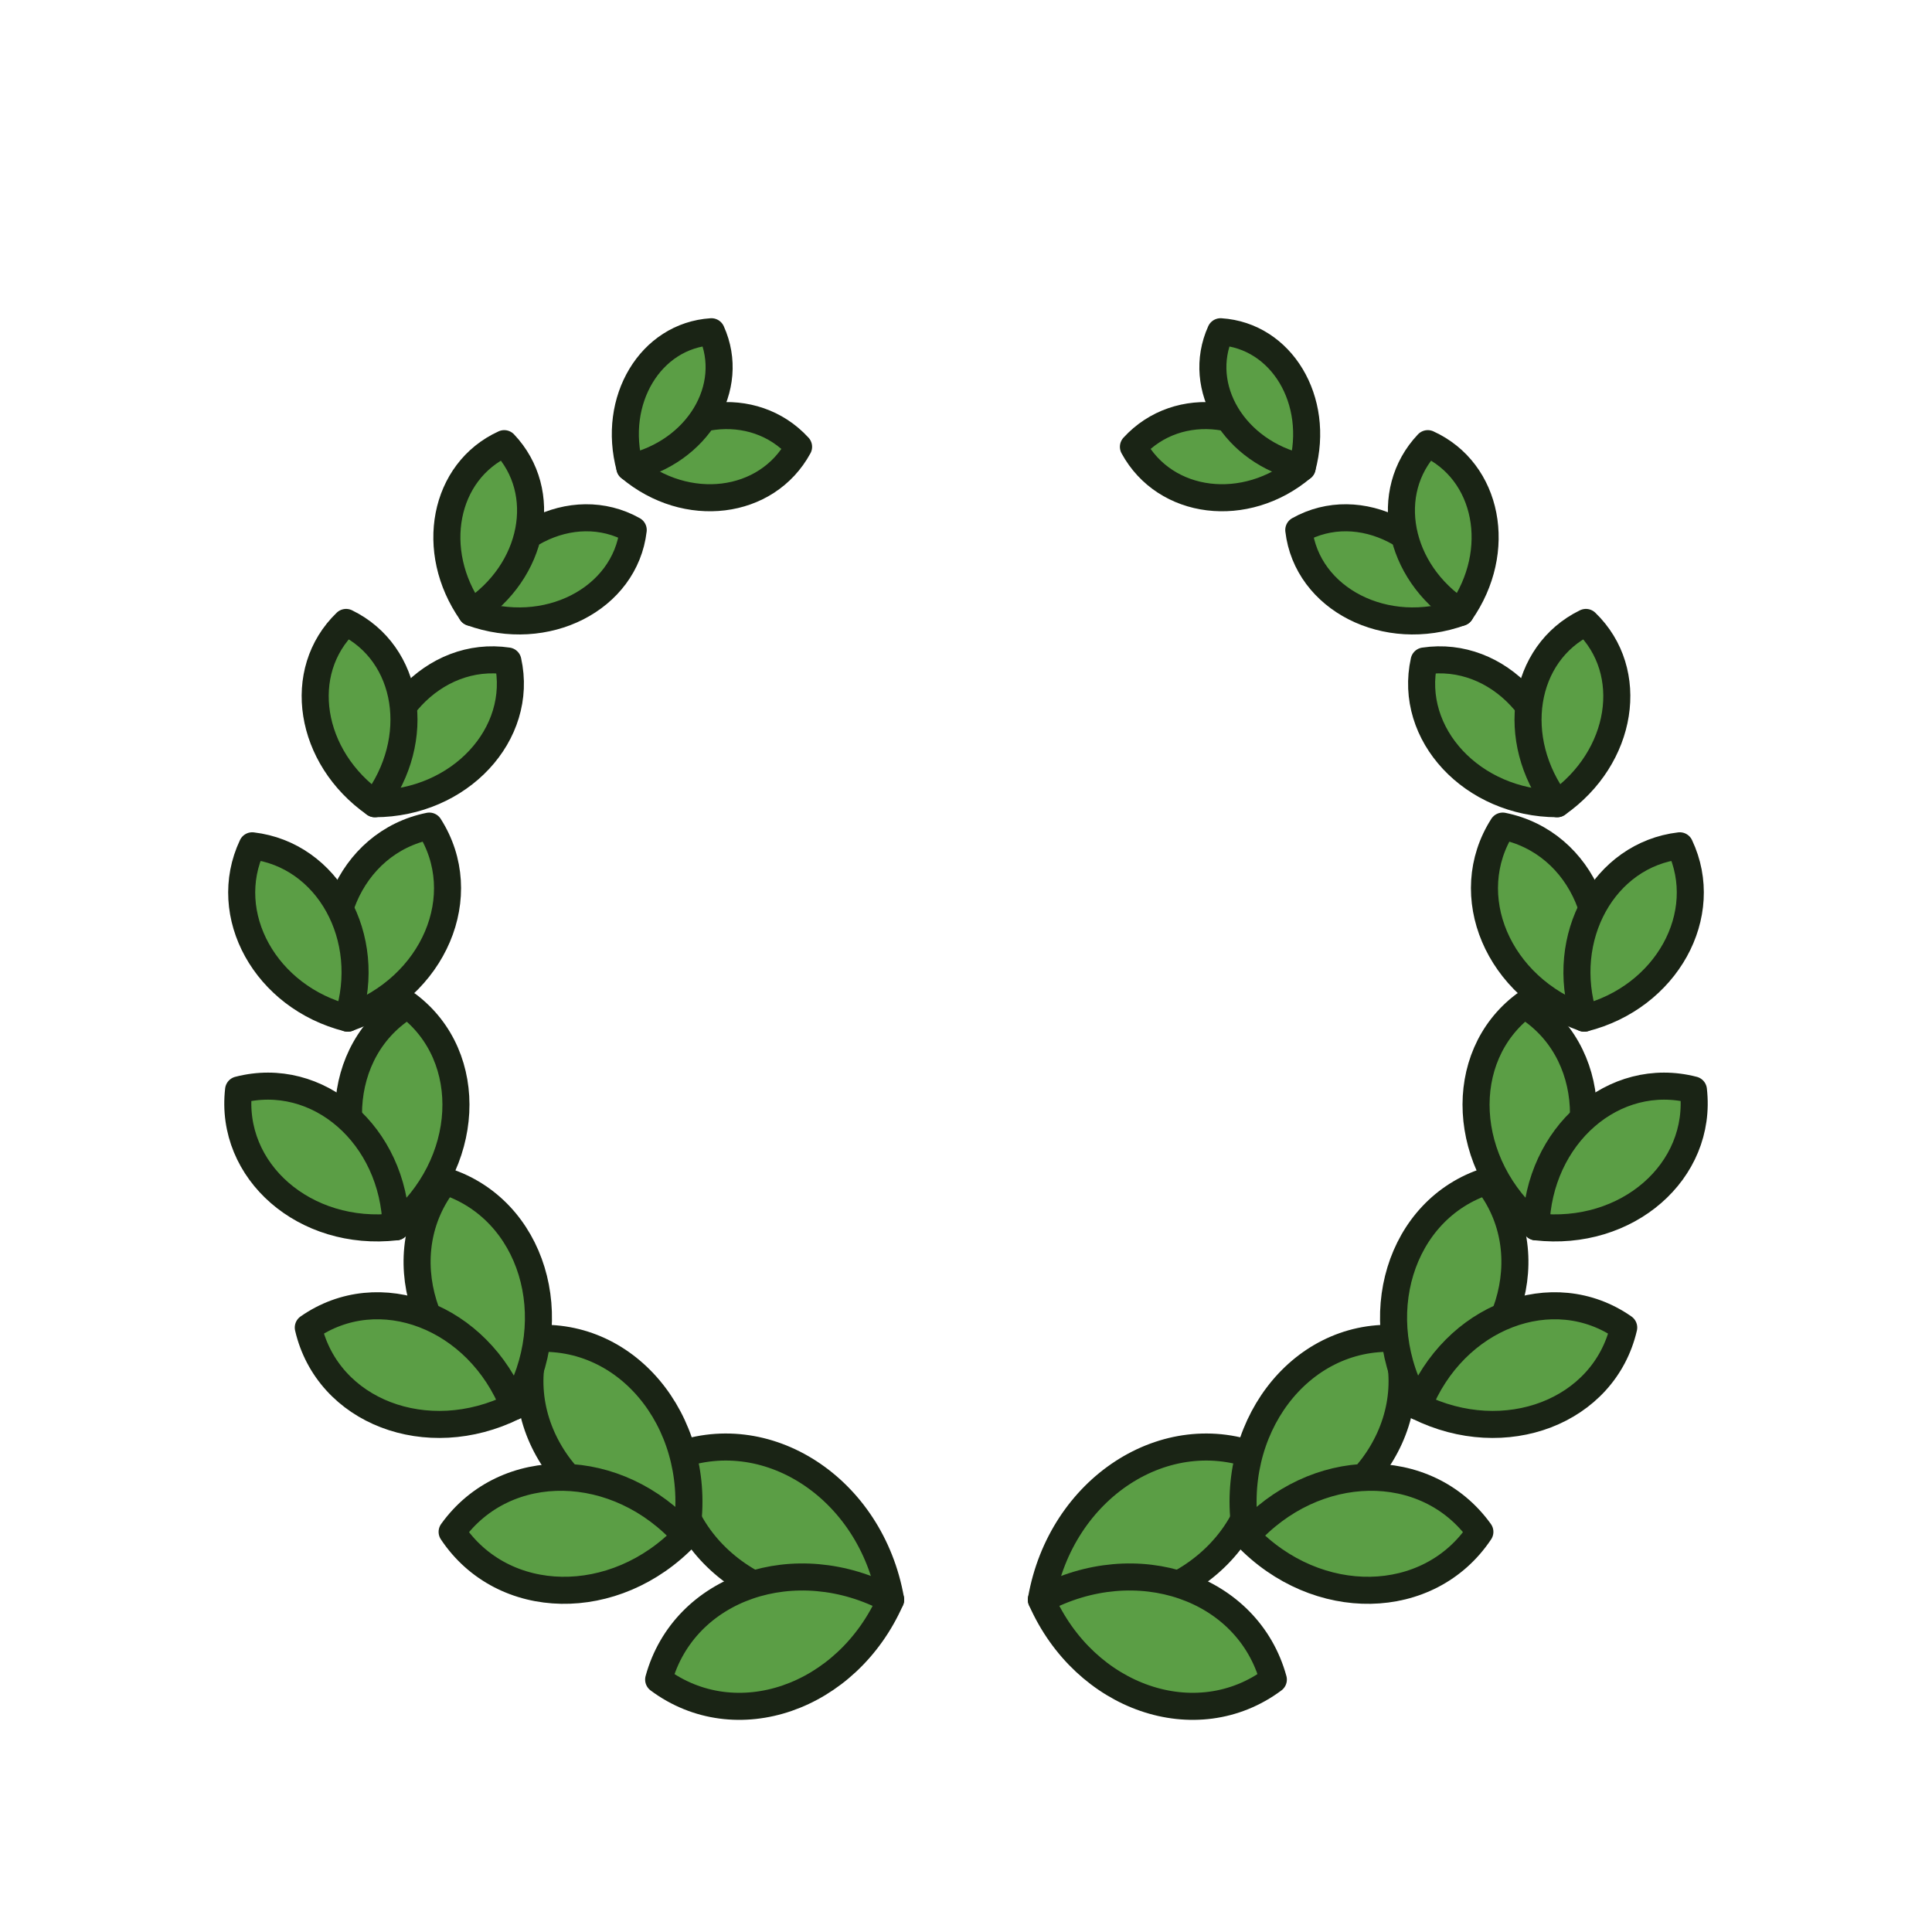
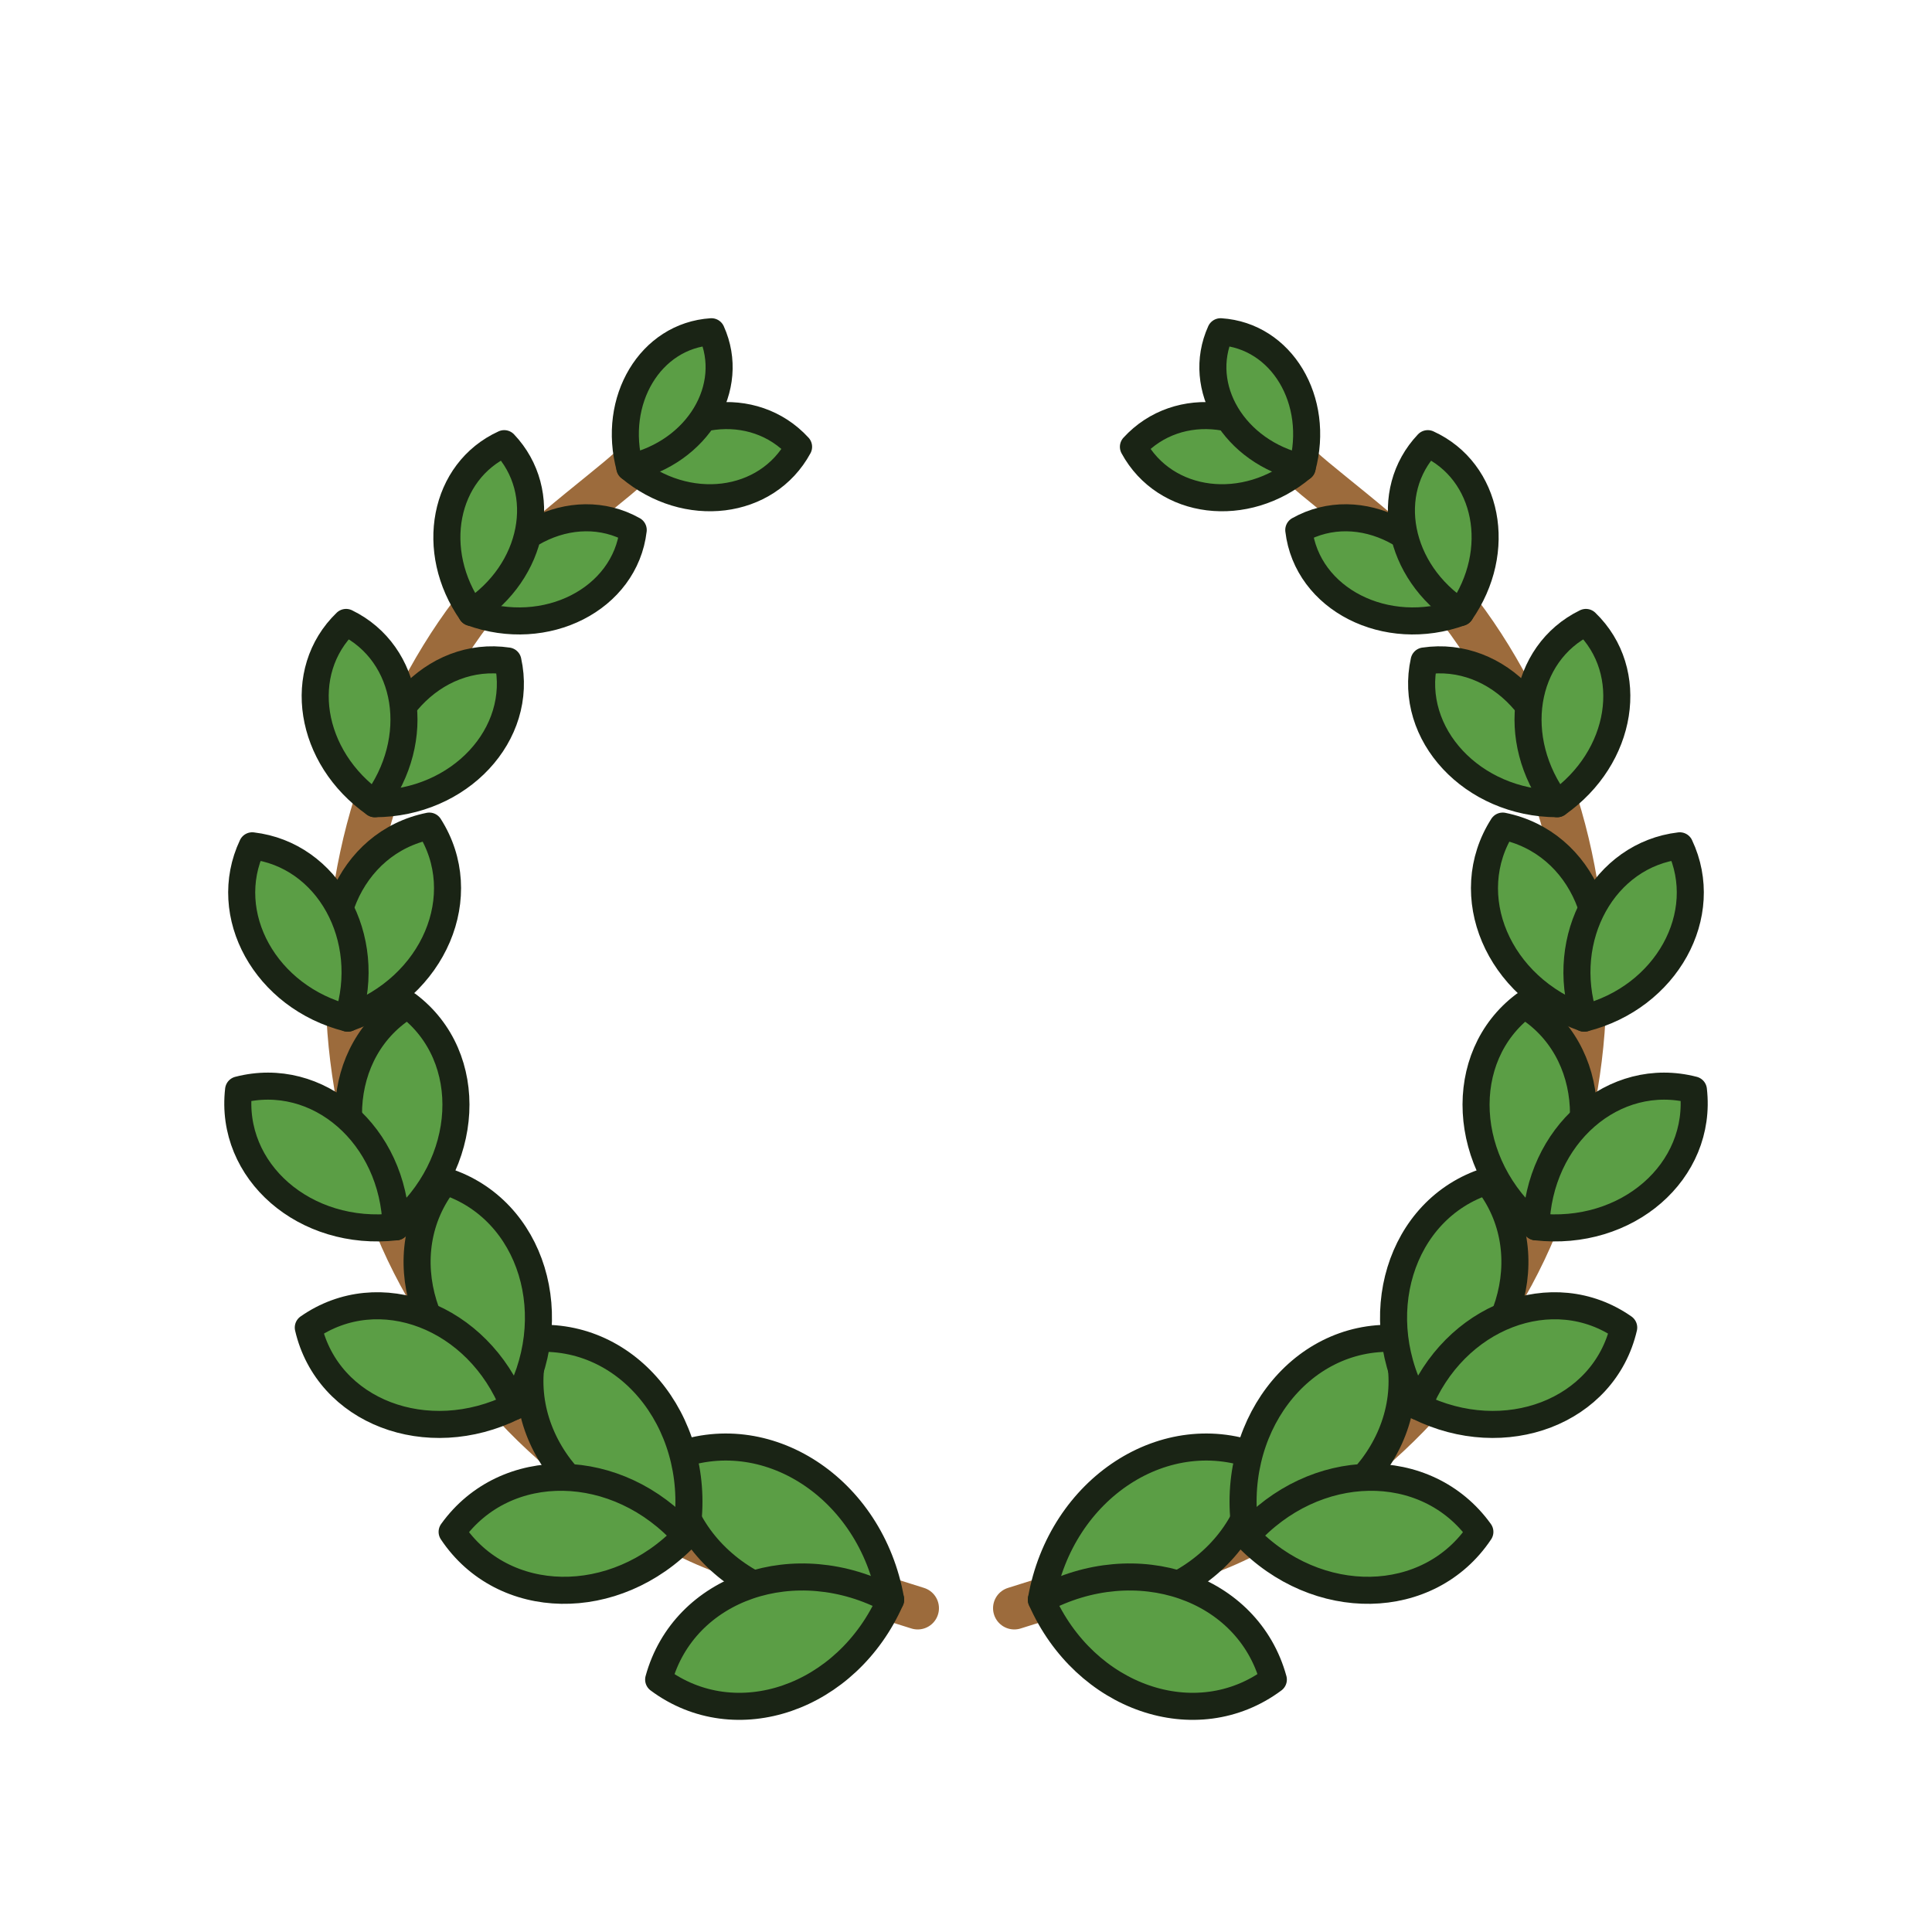
<svg xmlns="http://www.w3.org/2000/svg" viewBox="0 0 100 100">
  <style>.h{display:none} @media (prefers-color-scheme: dark){.h{display:inline}}</style>
-   <path d="M0,0 C4.0,-4.3 10.5,-4.3 13.5,0 C10.5,4.3 4.0,4.3 0,0 Z" fill="none" stroke="#F2EEDC" stroke-width="3.8" stroke-linejoin="round" transform="translate(53.9,82.8) rotate(-33) scale(1,1.0)" class="h" />
+   <path d="M0,0 C4.0,-4.3 10.5,-4.3 13.5,0 C10.5,4.3 4.0,4.3 0,0 Z" fill="none" stroke="#F2EEDC" stroke-width="2.8" stroke-linejoin="round" transform="translate(53.9,82.8) rotate(-33) scale(1,1.0)" class="h" />
+   <path d="M0,0 C3.8,-4.1 9.9,-4.1 12.7,0 C9.9,4.1 3.8,4.1 0,0 Z" fill="none" stroke="#F2EEDC" stroke-width="2.8" stroke-linejoin="round" transform="translate(53.9,82.8) rotate(19) scale(1,1.0)" class="h" />
+   <path d="M0,0 C3.8,-4.1 10.0,-4.1 12.8,0 C10.0,4.1 3.8,4.1 0,0 Z" fill="none" stroke="#F2EEDC" stroke-width="2.8" stroke-linejoin="round" transform="translate(64.5,79.5) rotate(-53) scale(1,1.0)" class="h" />
+   <path d="M0,0 C3.6,-3.9 9.4,-3.9 12.1,0 C9.4,3.9 3.6,3.9 0,0 Z" fill="none" stroke="#F2EEDC" stroke-width="2.8" stroke-linejoin="round" transform="translate(64.5,79.5) rotate(-1) scale(1,1.0)" class="h" />
+   <path d="M0,0 C3.6,-3.9 9.5,-3.9 12.2,0 C9.5,3.9 3.6,3.9 0,0 Z" fill="none" stroke="#F2EEDC" stroke-width="2.8" stroke-linejoin="round" transform="translate(73.4,72.8) rotate(-73) scale(1,1.0)" class="h" />
+   <path d="M0,0 C3.4,-3.7 8.9,-3.7 11.4,0 C8.9,3.7 3.4,3.7 0,0 Z" fill="none" stroke="#F2EEDC" stroke-width="2.8" stroke-linejoin="round" transform="translate(73.4,72.8) rotate(-21) scale(1,1.0)" class="h" />
+   <path d="M0,0 C3.4,-3.7 9.0,-3.7 11.5,0 C9.0,3.7 3.4,3.7 0,0 Z" fill="none" stroke="#F2EEDC" stroke-width="2.8" stroke-linejoin="round" transform="translate(79.5,63.5) rotate(-93) scale(1,1.0)" class="h" />
+   <path d="M0,0 C3.2,-3.5 8.4,-3.5 10.8,0 C8.4,3.5 3.2,3.5 0,0 Z" fill="none" stroke="#F2EEDC" stroke-width="2.8" stroke-linejoin="round" transform="translate(79.5,63.5) rotate(-41) scale(1,1.0)" class="h" />
+   <path d="M0,0 C3.2,-3.5 8.4,-3.5 10.8,0 C8.4,3.5 3.2,3.5 0,0 Z" fill="none" stroke="#F2EEDC" stroke-width="2.8" stroke-linejoin="round" transform="translate(82.0,52.7) rotate(-113) scale(1,1.0)" class="h" />
+   <path d="M0,0 C3.0,-3.2 7.9,-3.2 10.2,0 C7.9,3.2 3.0,3.2 0,0 Z" fill="none" stroke="#F2EEDC" stroke-width="2.8" stroke-linejoin="round" transform="translate(82.0,52.7) rotate(-61) scale(1,1.0)" class="h" />
+   <path d="M0,0 C3.0,-3.2 7.9,-3.2 10.1,0 C7.9,3.2 3.0,3.2 0,0 Z" fill="none" stroke="#F2EEDC" stroke-width="2.8" stroke-linejoin="round" transform="translate(80.6,41.6) rotate(-133) scale(1,1.0)" class="h" />
+   <path d="M0,0 C2.9,-3.0 7.4,-3.0 9.5,0 C7.4,3.0 2.9,3.0 0,0 Z" fill="none" stroke="#F2EEDC" stroke-width="2.8" stroke-linejoin="round" transform="translate(80.6,41.6) rotate(-81) scale(1,1.0)" class="h" />
+   <path d="M0,0 C2.8,-3.0 7.4,-3.0 9.4,0 C7.4,3.0 2.8,3.0 0,0 Z" fill="none" stroke="#F2EEDC" stroke-width="2.8" stroke-linejoin="round" transform="translate(75.6,31.7) rotate(-153) scale(1,1.0)" class="h" />
+   <path d="M0,0 C2.7,-2.8 6.9,-2.8 8.9,0 C6.9,2.8 2.7,2.8 0,0 Z" fill="none" stroke="#F2EEDC" stroke-width="2.8" stroke-linejoin="round" transform="translate(75.6,31.7) rotate(-101) scale(1,1.0)" class="h" />
+   <path d="M0,0 C2.6,-2.8 6.8,-2.8 8.8,0 C6.8,2.8 2.6,2.8 0,0 Z" fill="none" stroke="#F2EEDC" stroke-width="2.8" stroke-linejoin="round" transform="translate(67.4,24.2) rotate(-173) scale(1,1.0)" class="h" />
+   <path d="M0,0 C2.5,-2.6 6.4,-2.6 8.2,0 C6.4,2.6 2.5,2.6 0,0 Z" fill="none" stroke="#F2EEDC" stroke-width="2.8" stroke-linejoin="round" transform="translate(67.4,24.2) rotate(-121) scale(1,1.0)" class="h" />
+   <path d="M0,0 C4.0,-4.3 10.5,-4.3 13.5,0 C10.5,4.3 4.0,4.3 0,0 Z" fill="none" stroke="#F2EEDC" stroke-width="2.8" stroke-linejoin="round" transform="translate(46.1,82.8) rotate(213) scale(1,1.0)" class="h" />
+   <path d="M0,0 C3.8,-4.1 9.9,-4.1 12.7,0 C9.9,4.1 3.8,4.1 0,0 Z" fill="none" stroke="#F2EEDC" stroke-width="2.8" stroke-linejoin="round" transform="translate(46.1,82.8) rotate(161) scale(1,1.0)" class="h" />
+   <path d="M0,0 C3.8,-4.1 10.0,-4.1 12.8,0 C10.0,4.1 3.8,4.1 0,0 Z" fill="none" stroke="#F2EEDC" stroke-width="2.8" stroke-linejoin="round" transform="translate(35.5,79.5) rotate(233) scale(1,1.0)" class="h" />
+   <path d="M0,0 C3.6,-3.9 9.4,-3.9 12.1,0 C9.4,3.9 3.6,3.9 0,0 Z" fill="none" stroke="#F2EEDC" stroke-width="2.8" stroke-linejoin="round" transform="translate(35.5,79.5) rotate(181) scale(1,1.0)" class="h" />
+   <path d="M0,0 C3.6,-3.9 9.5,-3.9 12.2,0 C9.5,3.9 3.6,3.9 0,0 Z" fill="none" stroke="#F2EEDC" stroke-width="2.8" stroke-linejoin="round" transform="translate(26.6,72.8) rotate(253) scale(1,1.0)" class="h" />
+   <path d="M0,0 C3.4,-3.7 8.9,-3.7 11.4,0 C8.9,3.7 3.4,3.7 0,0 Z" fill="none" stroke="#F2EEDC" stroke-width="2.8" stroke-linejoin="round" transform="translate(26.6,72.8) rotate(201) scale(1,1.0)" class="h" />
+   <path d="M0,0 C3.4,-3.7 9.0,-3.7 11.5,0 C9.0,3.7 3.4,3.7 0,0 Z" fill="none" stroke="#F2EEDC" stroke-width="2.8" stroke-linejoin="round" transform="translate(20.5,63.5) rotate(273) scale(1,1.0)" class="h" />
+   <path d="M0,0 C3.2,-3.5 8.4,-3.5 10.8,0 C8.4,3.5 3.2,3.5 0,0 Z" fill="none" stroke="#F2EEDC" stroke-width="2.8" stroke-linejoin="round" transform="translate(20.5,63.5) rotate(221) scale(1,1.0)" class="h" />
+   <path d="M0,0 C3.2,-3.5 8.4,-3.5 10.8,0 C8.4,3.5 3.2,3.5 0,0 Z" fill="none" stroke="#F2EEDC" stroke-width="2.8" stroke-linejoin="round" transform="translate(18.0,52.7) rotate(293) scale(1,1.0)" class="h" />
+   <path d="M0,0 C3.0,-3.2 7.9,-3.2 10.2,0 C7.9,3.2 3.0,3.2 0,0 Z" fill="none" stroke="#F2EEDC" stroke-width="2.8" stroke-linejoin="round" transform="translate(18.0,52.7) rotate(241) scale(1,1.0)" class="h" />
+   <path d="M0,0 C3.0,-3.2 7.9,-3.2 10.1,0 C7.9,3.2 3.0,3.2 0,0 Z" fill="none" stroke="#F2EEDC" stroke-width="2.8" stroke-linejoin="round" transform="translate(19.4,41.6) rotate(313) scale(1,1.0)" class="h" />
+   <path d="M0,0 C2.9,-3.0 7.4,-3.0 9.5,0 C7.4,3.0 2.9,3.0 0,0 Z" fill="none" stroke="#F2EEDC" stroke-width="2.8" stroke-linejoin="round" transform="translate(19.4,41.6) rotate(261) scale(1,1.0)" class="h" />
+   <path d="M0,0 C2.8,-3.0 7.4,-3.0 9.4,0 C7.4,3.0 2.8,3.0 0,0 Z" fill="none" stroke="#F2EEDC" stroke-width="2.8" stroke-linejoin="round" transform="translate(24.4,31.7) rotate(333) scale(1,1.0)" class="h" />
+   <path d="M0,0 C2.7,-2.8 6.9,-2.8 8.9,0 C6.9,2.8 2.7,2.8 0,0 Z" fill="none" stroke="#F2EEDC" stroke-width="2.8" stroke-linejoin="round" transform="translate(24.4,31.7) rotate(281) scale(1,1.0)" class="h" />
+   <path d="M0,0 C2.6,-2.8 6.8,-2.8 8.8,0 C6.8,2.8 2.6,2.8 0,0 Z" fill="none" stroke="#F2EEDC" stroke-width="2.8" stroke-linejoin="round" transform="translate(32.6,24.2) rotate(353) scale(1,1.0)" class="h" />
+   <path d="M0,0 C2.5,-2.6 6.4,-2.6 8.2,0 C6.4,2.6 2.5,2.6 0,0 Z" fill="none" stroke="#F2EEDC" stroke-width="2.8" stroke-linejoin="round" transform="translate(32.6,24.2) rotate(301) scale(1,1.0)" class="h" />
+   <path d="M52.50,83.24 L53.9,82.8 C55.7,82.3 61.3,81.2 64.5,79.5 C67.8,77.8 70.9,75.5 73.4,72.8 C75.9,70.1 78.1,66.9 79.5,63.5 C80.9,60.2 81.8,56.4 82.0,52.7 C82.2,49.1 81.7,45.1 80.6,41.6 C79.5,38.1 77.8,34.6 75.6,31.7 C73.4,28.8 68.8,25.5 67.4,24.2" fill="none" stroke="#9C6B3C" stroke-width="2.2" stroke-linecap="round" />
+   <path d="M47.50,83.24 L46.1,82.8 C44.3,82.3 38.8,81.2 35.5,79.5 C32.3,77.8 29.1,75.5 26.6,72.8 C24.1,70.1 21.9,66.9 20.5,63.5 C19.1,60.2 18.2,56.4 18.0,52.7 C17.8,49.1 18.3,45.1 19.4,41.6 C20.5,38.1 22.2,34.6 24.4,31.7 C26.6,28.8 31.2,25.5 32.6,24.2" fill="none" stroke="#9C6B3C" stroke-width="2.2" stroke-linecap="round" />
  <path d="M0,0 C4.0,-4.3 10.5,-4.3 13.5,0 C10.5,4.3 4.0,4.3 0,0 Z" fill="#5B9E45" stroke="#1A2415" stroke-width="1.4" stroke-linejoin="round" transform="translate(53.9,82.8) rotate(-33) scale(1,1.0)" />
-   <path d="M0,0 C3.8,-4.1 9.9,-4.1 12.7,0 C9.9,4.1 3.8,4.1 0,0 Z" fill="none" stroke="#F2EEDC" stroke-width="3.8" stroke-linejoin="round" transform="translate(53.9,82.8) rotate(19) scale(1,1.0)" class="h" />
  <path d="M0,0 C3.8,-4.1 9.9,-4.1 12.7,0 C9.9,4.1 3.8,4.1 0,0 Z" fill="#5B9E45" stroke="#1A2415" stroke-width="1.4" stroke-linejoin="round" transform="translate(53.9,82.8) rotate(19) scale(1,1.0)" />
-   <path d="M0,0 C3.8,-4.1 10.0,-4.1 12.8,0 C10.0,4.1 3.8,4.1 0,0 Z" fill="none" stroke="#F2EEDC" stroke-width="3.8" stroke-linejoin="round" transform="translate(64.5,79.5) rotate(-53) scale(1,1.0)" class="h" />
  <path d="M0,0 C3.8,-4.1 10.0,-4.1 12.8,0 C10.0,4.1 3.8,4.1 0,0 Z" fill="#5B9E45" stroke="#1A2415" stroke-width="1.4" stroke-linejoin="round" transform="translate(64.5,79.5) rotate(-53) scale(1,1.0)" />
-   <path d="M0,0 C3.6,-3.9 9.4,-3.9 12.1,0 C9.4,3.9 3.6,3.9 0,0 Z" fill="none" stroke="#F2EEDC" stroke-width="3.8" stroke-linejoin="round" transform="translate(64.5,79.5) rotate(-1) scale(1,1.0)" class="h" />
  <path d="M0,0 C3.6,-3.9 9.4,-3.9 12.1,0 C9.4,3.9 3.6,3.9 0,0 Z" fill="#5B9E45" stroke="#1A2415" stroke-width="1.4" stroke-linejoin="round" transform="translate(64.5,79.5) rotate(-1) scale(1,1.0)" />
-   <path d="M0,0 C3.6,-3.9 9.5,-3.9 12.2,0 C9.5,3.9 3.6,3.9 0,0 Z" fill="none" stroke="#F2EEDC" stroke-width="3.8" stroke-linejoin="round" transform="translate(73.4,72.8) rotate(-73) scale(1,1.0)" class="h" />
  <path d="M0,0 C3.6,-3.9 9.5,-3.9 12.2,0 C9.5,3.9 3.6,3.9 0,0 Z" fill="#5B9E45" stroke="#1A2415" stroke-width="1.4" stroke-linejoin="round" transform="translate(73.4,72.8) rotate(-73) scale(1,1.0)" />
-   <path d="M0,0 C3.4,-3.7 8.9,-3.7 11.4,0 C8.9,3.7 3.4,3.7 0,0 Z" fill="none" stroke="#F2EEDC" stroke-width="3.8" stroke-linejoin="round" transform="translate(73.4,72.8) rotate(-21) scale(1,1.0)" class="h" />
  <path d="M0,0 C3.4,-3.7 8.9,-3.7 11.4,0 C8.9,3.7 3.4,3.7 0,0 Z" fill="#5B9E45" stroke="#1A2415" stroke-width="1.4" stroke-linejoin="round" transform="translate(73.4,72.8) rotate(-21) scale(1,1.0)" />
-   <path d="M0,0 C3.4,-3.7 9.0,-3.7 11.5,0 C9.0,3.7 3.4,3.7 0,0 Z" fill="none" stroke="#F2EEDC" stroke-width="3.8" stroke-linejoin="round" transform="translate(79.5,63.5) rotate(-93) scale(1,1.0)" class="h" />
  <path d="M0,0 C3.4,-3.7 9.0,-3.7 11.5,0 C9.0,3.7 3.4,3.7 0,0 Z" fill="#5B9E45" stroke="#1A2415" stroke-width="1.4" stroke-linejoin="round" transform="translate(79.5,63.5) rotate(-93) scale(1,1.0)" />
-   <path d="M0,0 C3.2,-3.5 8.4,-3.5 10.8,0 C8.4,3.5 3.2,3.5 0,0 Z" fill="none" stroke="#F2EEDC" stroke-width="3.8" stroke-linejoin="round" transform="translate(79.5,63.5) rotate(-41) scale(1,1.0)" class="h" />
  <path d="M0,0 C3.2,-3.5 8.4,-3.5 10.8,0 C8.4,3.5 3.2,3.5 0,0 Z" fill="#5B9E45" stroke="#1A2415" stroke-width="1.4" stroke-linejoin="round" transform="translate(79.5,63.5) rotate(-41) scale(1,1.0)" />
-   <path d="M0,0 C3.2,-3.5 8.4,-3.5 10.8,0 C8.4,3.5 3.2,3.5 0,0 Z" fill="none" stroke="#F2EEDC" stroke-width="3.8" stroke-linejoin="round" transform="translate(82.0,52.7) rotate(-113) scale(1,1.0)" class="h" />
  <path d="M0,0 C3.2,-3.5 8.4,-3.5 10.8,0 C8.4,3.5 3.2,3.5 0,0 Z" fill="#5B9E45" stroke="#1A2415" stroke-width="1.4" stroke-linejoin="round" transform="translate(82.0,52.7) rotate(-113) scale(1,1.0)" />
-   <path d="M0,0 C3.0,-3.2 7.9,-3.2 10.2,0 C7.9,3.2 3.0,3.2 0,0 Z" fill="none" stroke="#F2EEDC" stroke-width="3.8" stroke-linejoin="round" transform="translate(82.0,52.7) rotate(-61) scale(1,1.0)" class="h" />
  <path d="M0,0 C3.0,-3.2 7.9,-3.2 10.2,0 C7.9,3.2 3.0,3.2 0,0 Z" fill="#5B9E45" stroke="#1A2415" stroke-width="1.4" stroke-linejoin="round" transform="translate(82.0,52.7) rotate(-61) scale(1,1.0)" />
-   <path d="M0,0 C3.0,-3.2 7.9,-3.2 10.1,0 C7.9,3.2 3.0,3.2 0,0 Z" fill="none" stroke="#F2EEDC" stroke-width="3.8" stroke-linejoin="round" transform="translate(80.6,41.6) rotate(-133) scale(1,1.0)" class="h" />
  <path d="M0,0 C3.0,-3.2 7.9,-3.2 10.1,0 C7.9,3.2 3.0,3.2 0,0 Z" fill="#5B9E45" stroke="#1A2415" stroke-width="1.4" stroke-linejoin="round" transform="translate(80.6,41.6) rotate(-133) scale(1,1.0)" />
-   <path d="M0,0 C2.9,-3.0 7.4,-3.0 9.5,0 C7.4,3.0 2.9,3.0 0,0 Z" fill="none" stroke="#F2EEDC" stroke-width="3.8" stroke-linejoin="round" transform="translate(80.6,41.6) rotate(-81) scale(1,1.0)" class="h" />
  <path d="M0,0 C2.9,-3.0 7.4,-3.0 9.5,0 C7.4,3.0 2.9,3.0 0,0 Z" fill="#5B9E45" stroke="#1A2415" stroke-width="1.4" stroke-linejoin="round" transform="translate(80.6,41.6) rotate(-81) scale(1,1.0)" />
-   <path d="M0,0 C2.8,-3.0 7.4,-3.0 9.4,0 C7.4,3.0 2.8,3.0 0,0 Z" fill="none" stroke="#F2EEDC" stroke-width="3.8" stroke-linejoin="round" transform="translate(75.6,31.7) rotate(-153) scale(1,1.0)" class="h" />
  <path d="M0,0 C2.8,-3.0 7.4,-3.0 9.4,0 C7.4,3.0 2.8,3.0 0,0 Z" fill="#5B9E45" stroke="#1A2415" stroke-width="1.4" stroke-linejoin="round" transform="translate(75.6,31.7) rotate(-153) scale(1,1.0)" />
-   <path d="M0,0 C2.7,-2.8 6.9,-2.8 8.9,0 C6.9,2.8 2.7,2.8 0,0 Z" fill="none" stroke="#F2EEDC" stroke-width="3.8" stroke-linejoin="round" transform="translate(75.6,31.7) rotate(-101) scale(1,1.0)" class="h" />
  <path d="M0,0 C2.7,-2.8 6.9,-2.8 8.9,0 C6.9,2.8 2.7,2.8 0,0 Z" fill="#5B9E45" stroke="#1A2415" stroke-width="1.4" stroke-linejoin="round" transform="translate(75.6,31.7) rotate(-101) scale(1,1.0)" />
-   <path d="M0,0 C2.6,-2.8 6.8,-2.8 8.8,0 C6.8,2.8 2.6,2.8 0,0 Z" fill="none" stroke="#F2EEDC" stroke-width="3.8" stroke-linejoin="round" transform="translate(67.4,24.2) rotate(-173) scale(1,1.0)" class="h" />
  <path d="M0,0 C2.6,-2.8 6.8,-2.8 8.8,0 C6.8,2.8 2.6,2.8 0,0 Z" fill="#5B9E45" stroke="#1A2415" stroke-width="1.4" stroke-linejoin="round" transform="translate(67.4,24.2) rotate(-173) scale(1,1.0)" />
-   <path d="M0,0 C2.5,-2.6 6.4,-2.6 8.2,0 C6.4,2.6 2.5,2.6 0,0 Z" fill="none" stroke="#F2EEDC" stroke-width="3.8" stroke-linejoin="round" transform="translate(67.4,24.2) rotate(-121) scale(1,1.0)" class="h" />
  <path d="M0,0 C2.5,-2.6 6.4,-2.6 8.2,0 C6.4,2.6 2.5,2.6 0,0 Z" fill="#5B9E45" stroke="#1A2415" stroke-width="1.4" stroke-linejoin="round" transform="translate(67.4,24.2) rotate(-121) scale(1,1.0)" />
-   <path d="M0,0 C4.0,-4.3 10.5,-4.3 13.5,0 C10.5,4.3 4.0,4.3 0,0 Z" fill="none" stroke="#F2EEDC" stroke-width="3.8" stroke-linejoin="round" transform="translate(46.1,82.8) rotate(213) scale(1,1.0)" class="h" />
  <path d="M0,0 C4.0,-4.3 10.5,-4.3 13.5,0 C10.5,4.3 4.0,4.3 0,0 Z" fill="#5B9E45" stroke="#1A2415" stroke-width="1.4" stroke-linejoin="round" transform="translate(46.1,82.8) rotate(213) scale(1,1.0)" />
-   <path d="M0,0 C3.8,-4.1 9.9,-4.1 12.7,0 C9.9,4.1 3.8,4.1 0,0 Z" fill="none" stroke="#F2EEDC" stroke-width="3.8" stroke-linejoin="round" transform="translate(46.1,82.8) rotate(161) scale(1,1.0)" class="h" />
  <path d="M0,0 C3.8,-4.1 9.9,-4.1 12.7,0 C9.9,4.1 3.8,4.1 0,0 Z" fill="#5B9E45" stroke="#1A2415" stroke-width="1.4" stroke-linejoin="round" transform="translate(46.1,82.8) rotate(161) scale(1,1.0)" />
-   <path d="M0,0 C3.8,-4.1 10.0,-4.1 12.8,0 C10.0,4.1 3.8,4.1 0,0 Z" fill="none" stroke="#F2EEDC" stroke-width="3.8" stroke-linejoin="round" transform="translate(35.5,79.5) rotate(233) scale(1,1.0)" class="h" />
  <path d="M0,0 C3.8,-4.1 10.0,-4.1 12.8,0 C10.0,4.1 3.8,4.1 0,0 Z" fill="#5B9E45" stroke="#1A2415" stroke-width="1.4" stroke-linejoin="round" transform="translate(35.5,79.5) rotate(233) scale(1,1.0)" />
-   <path d="M0,0 C3.6,-3.9 9.4,-3.9 12.1,0 C9.4,3.9 3.6,3.9 0,0 Z" fill="none" stroke="#F2EEDC" stroke-width="3.8" stroke-linejoin="round" transform="translate(35.5,79.5) rotate(181) scale(1,1.0)" class="h" />
  <path d="M0,0 C3.6,-3.9 9.4,-3.9 12.1,0 C9.4,3.9 3.6,3.9 0,0 Z" fill="#5B9E45" stroke="#1A2415" stroke-width="1.4" stroke-linejoin="round" transform="translate(35.5,79.5) rotate(181) scale(1,1.0)" />
-   <path d="M0,0 C3.6,-3.9 9.5,-3.9 12.2,0 C9.5,3.9 3.6,3.9 0,0 Z" fill="none" stroke="#F2EEDC" stroke-width="3.8" stroke-linejoin="round" transform="translate(26.6,72.8) rotate(253) scale(1,1.0)" class="h" />
  <path d="M0,0 C3.6,-3.9 9.5,-3.9 12.2,0 C9.5,3.9 3.6,3.9 0,0 Z" fill="#5B9E45" stroke="#1A2415" stroke-width="1.4" stroke-linejoin="round" transform="translate(26.6,72.8) rotate(253) scale(1,1.0)" />
-   <path d="M0,0 C3.4,-3.7 8.9,-3.7 11.4,0 C8.9,3.7 3.4,3.7 0,0 Z" fill="none" stroke="#F2EEDC" stroke-width="3.8" stroke-linejoin="round" transform="translate(26.6,72.8) rotate(201) scale(1,1.0)" class="h" />
  <path d="M0,0 C3.4,-3.7 8.9,-3.7 11.4,0 C8.9,3.7 3.4,3.7 0,0 Z" fill="#5B9E45" stroke="#1A2415" stroke-width="1.4" stroke-linejoin="round" transform="translate(26.6,72.8) rotate(201) scale(1,1.0)" />
-   <path d="M0,0 C3.4,-3.7 9.0,-3.7 11.5,0 C9.0,3.7 3.4,3.7 0,0 Z" fill="none" stroke="#F2EEDC" stroke-width="3.8" stroke-linejoin="round" transform="translate(20.5,63.5) rotate(273) scale(1,1.0)" class="h" />
  <path d="M0,0 C3.4,-3.7 9.0,-3.7 11.5,0 C9.0,3.7 3.4,3.7 0,0 Z" fill="#5B9E45" stroke="#1A2415" stroke-width="1.4" stroke-linejoin="round" transform="translate(20.5,63.5) rotate(273) scale(1,1.0)" />
-   <path d="M0,0 C3.2,-3.5 8.4,-3.5 10.8,0 C8.4,3.5 3.2,3.5 0,0 Z" fill="none" stroke="#F2EEDC" stroke-width="3.8" stroke-linejoin="round" transform="translate(20.5,63.5) rotate(221) scale(1,1.0)" class="h" />
  <path d="M0,0 C3.2,-3.5 8.4,-3.5 10.8,0 C8.4,3.5 3.2,3.5 0,0 Z" fill="#5B9E45" stroke="#1A2415" stroke-width="1.4" stroke-linejoin="round" transform="translate(20.5,63.5) rotate(221) scale(1,1.0)" />
-   <path d="M0,0 C3.2,-3.5 8.4,-3.5 10.8,0 C8.4,3.5 3.2,3.5 0,0 Z" fill="none" stroke="#F2EEDC" stroke-width="3.8" stroke-linejoin="round" transform="translate(18.0,52.7) rotate(293) scale(1,1.0)" class="h" />
  <path d="M0,0 C3.2,-3.5 8.4,-3.5 10.8,0 C8.4,3.5 3.2,3.5 0,0 Z" fill="#5B9E45" stroke="#1A2415" stroke-width="1.4" stroke-linejoin="round" transform="translate(18.0,52.7) rotate(293) scale(1,1.0)" />
-   <path d="M0,0 C3.0,-3.2 7.9,-3.2 10.2,0 C7.9,3.2 3.0,3.2 0,0 Z" fill="none" stroke="#F2EEDC" stroke-width="3.8" stroke-linejoin="round" transform="translate(18.0,52.7) rotate(241) scale(1,1.0)" class="h" />
  <path d="M0,0 C3.0,-3.2 7.9,-3.2 10.2,0 C7.9,3.2 3.0,3.2 0,0 Z" fill="#5B9E45" stroke="#1A2415" stroke-width="1.4" stroke-linejoin="round" transform="translate(18.0,52.7) rotate(241) scale(1,1.0)" />
-   <path d="M0,0 C3.0,-3.2 7.9,-3.2 10.1,0 C7.9,3.2 3.0,3.2 0,0 Z" fill="none" stroke="#F2EEDC" stroke-width="3.8" stroke-linejoin="round" transform="translate(19.4,41.6) rotate(313) scale(1,1.0)" class="h" />
  <path d="M0,0 C3.0,-3.2 7.9,-3.2 10.1,0 C7.9,3.2 3.0,3.2 0,0 Z" fill="#5B9E45" stroke="#1A2415" stroke-width="1.4" stroke-linejoin="round" transform="translate(19.4,41.6) rotate(313) scale(1,1.0)" />
-   <path d="M0,0 C2.9,-3.0 7.4,-3.0 9.5,0 C7.4,3.0 2.9,3.0 0,0 Z" fill="none" stroke="#F2EEDC" stroke-width="3.8" stroke-linejoin="round" transform="translate(19.4,41.6) rotate(261) scale(1,1.0)" class="h" />
  <path d="M0,0 C2.9,-3.0 7.4,-3.0 9.5,0 C7.4,3.0 2.9,3.0 0,0 Z" fill="#5B9E45" stroke="#1A2415" stroke-width="1.4" stroke-linejoin="round" transform="translate(19.4,41.6) rotate(261) scale(1,1.0)" />
-   <path d="M0,0 C2.8,-3.0 7.4,-3.0 9.4,0 C7.4,3.0 2.8,3.0 0,0 Z" fill="none" stroke="#F2EEDC" stroke-width="3.8" stroke-linejoin="round" transform="translate(24.4,31.7) rotate(333) scale(1,1.0)" class="h" />
  <path d="M0,0 C2.8,-3.0 7.4,-3.0 9.4,0 C7.4,3.0 2.8,3.0 0,0 Z" fill="#5B9E45" stroke="#1A2415" stroke-width="1.4" stroke-linejoin="round" transform="translate(24.4,31.7) rotate(333) scale(1,1.0)" />
-   <path d="M0,0 C2.7,-2.8 6.9,-2.8 8.9,0 C6.9,2.8 2.7,2.8 0,0 Z" fill="none" stroke="#F2EEDC" stroke-width="3.8" stroke-linejoin="round" transform="translate(24.4,31.7) rotate(281) scale(1,1.0)" class="h" />
  <path d="M0,0 C2.7,-2.8 6.9,-2.8 8.9,0 C6.9,2.8 2.7,2.8 0,0 Z" fill="#5B9E45" stroke="#1A2415" stroke-width="1.4" stroke-linejoin="round" transform="translate(24.4,31.7) rotate(281) scale(1,1.0)" />
-   <path d="M0,0 C2.6,-2.8 6.8,-2.8 8.8,0 C6.8,2.8 2.6,2.8 0,0 Z" fill="none" stroke="#F2EEDC" stroke-width="3.8" stroke-linejoin="round" transform="translate(32.6,24.2) rotate(353) scale(1,1.0)" class="h" />
  <path d="M0,0 C2.6,-2.8 6.8,-2.8 8.8,0 C6.8,2.8 2.6,2.8 0,0 Z" fill="#5B9E45" stroke="#1A2415" stroke-width="1.4" stroke-linejoin="round" transform="translate(32.6,24.2) rotate(353) scale(1,1.0)" />
-   <path d="M0,0 C2.5,-2.6 6.4,-2.6 8.2,0 C6.4,2.6 2.5,2.6 0,0 Z" fill="none" stroke="#F2EEDC" stroke-width="3.8" stroke-linejoin="round" transform="translate(32.6,24.2) rotate(301) scale(1,1.0)" class="h" />
  <path d="M0,0 C2.5,-2.6 6.4,-2.6 8.2,0 C6.4,2.6 2.5,2.6 0,0 Z" fill="#5B9E45" stroke="#1A2415" stroke-width="1.4" stroke-linejoin="round" transform="translate(32.6,24.2) rotate(301) scale(1,1.0)" />
</svg>
